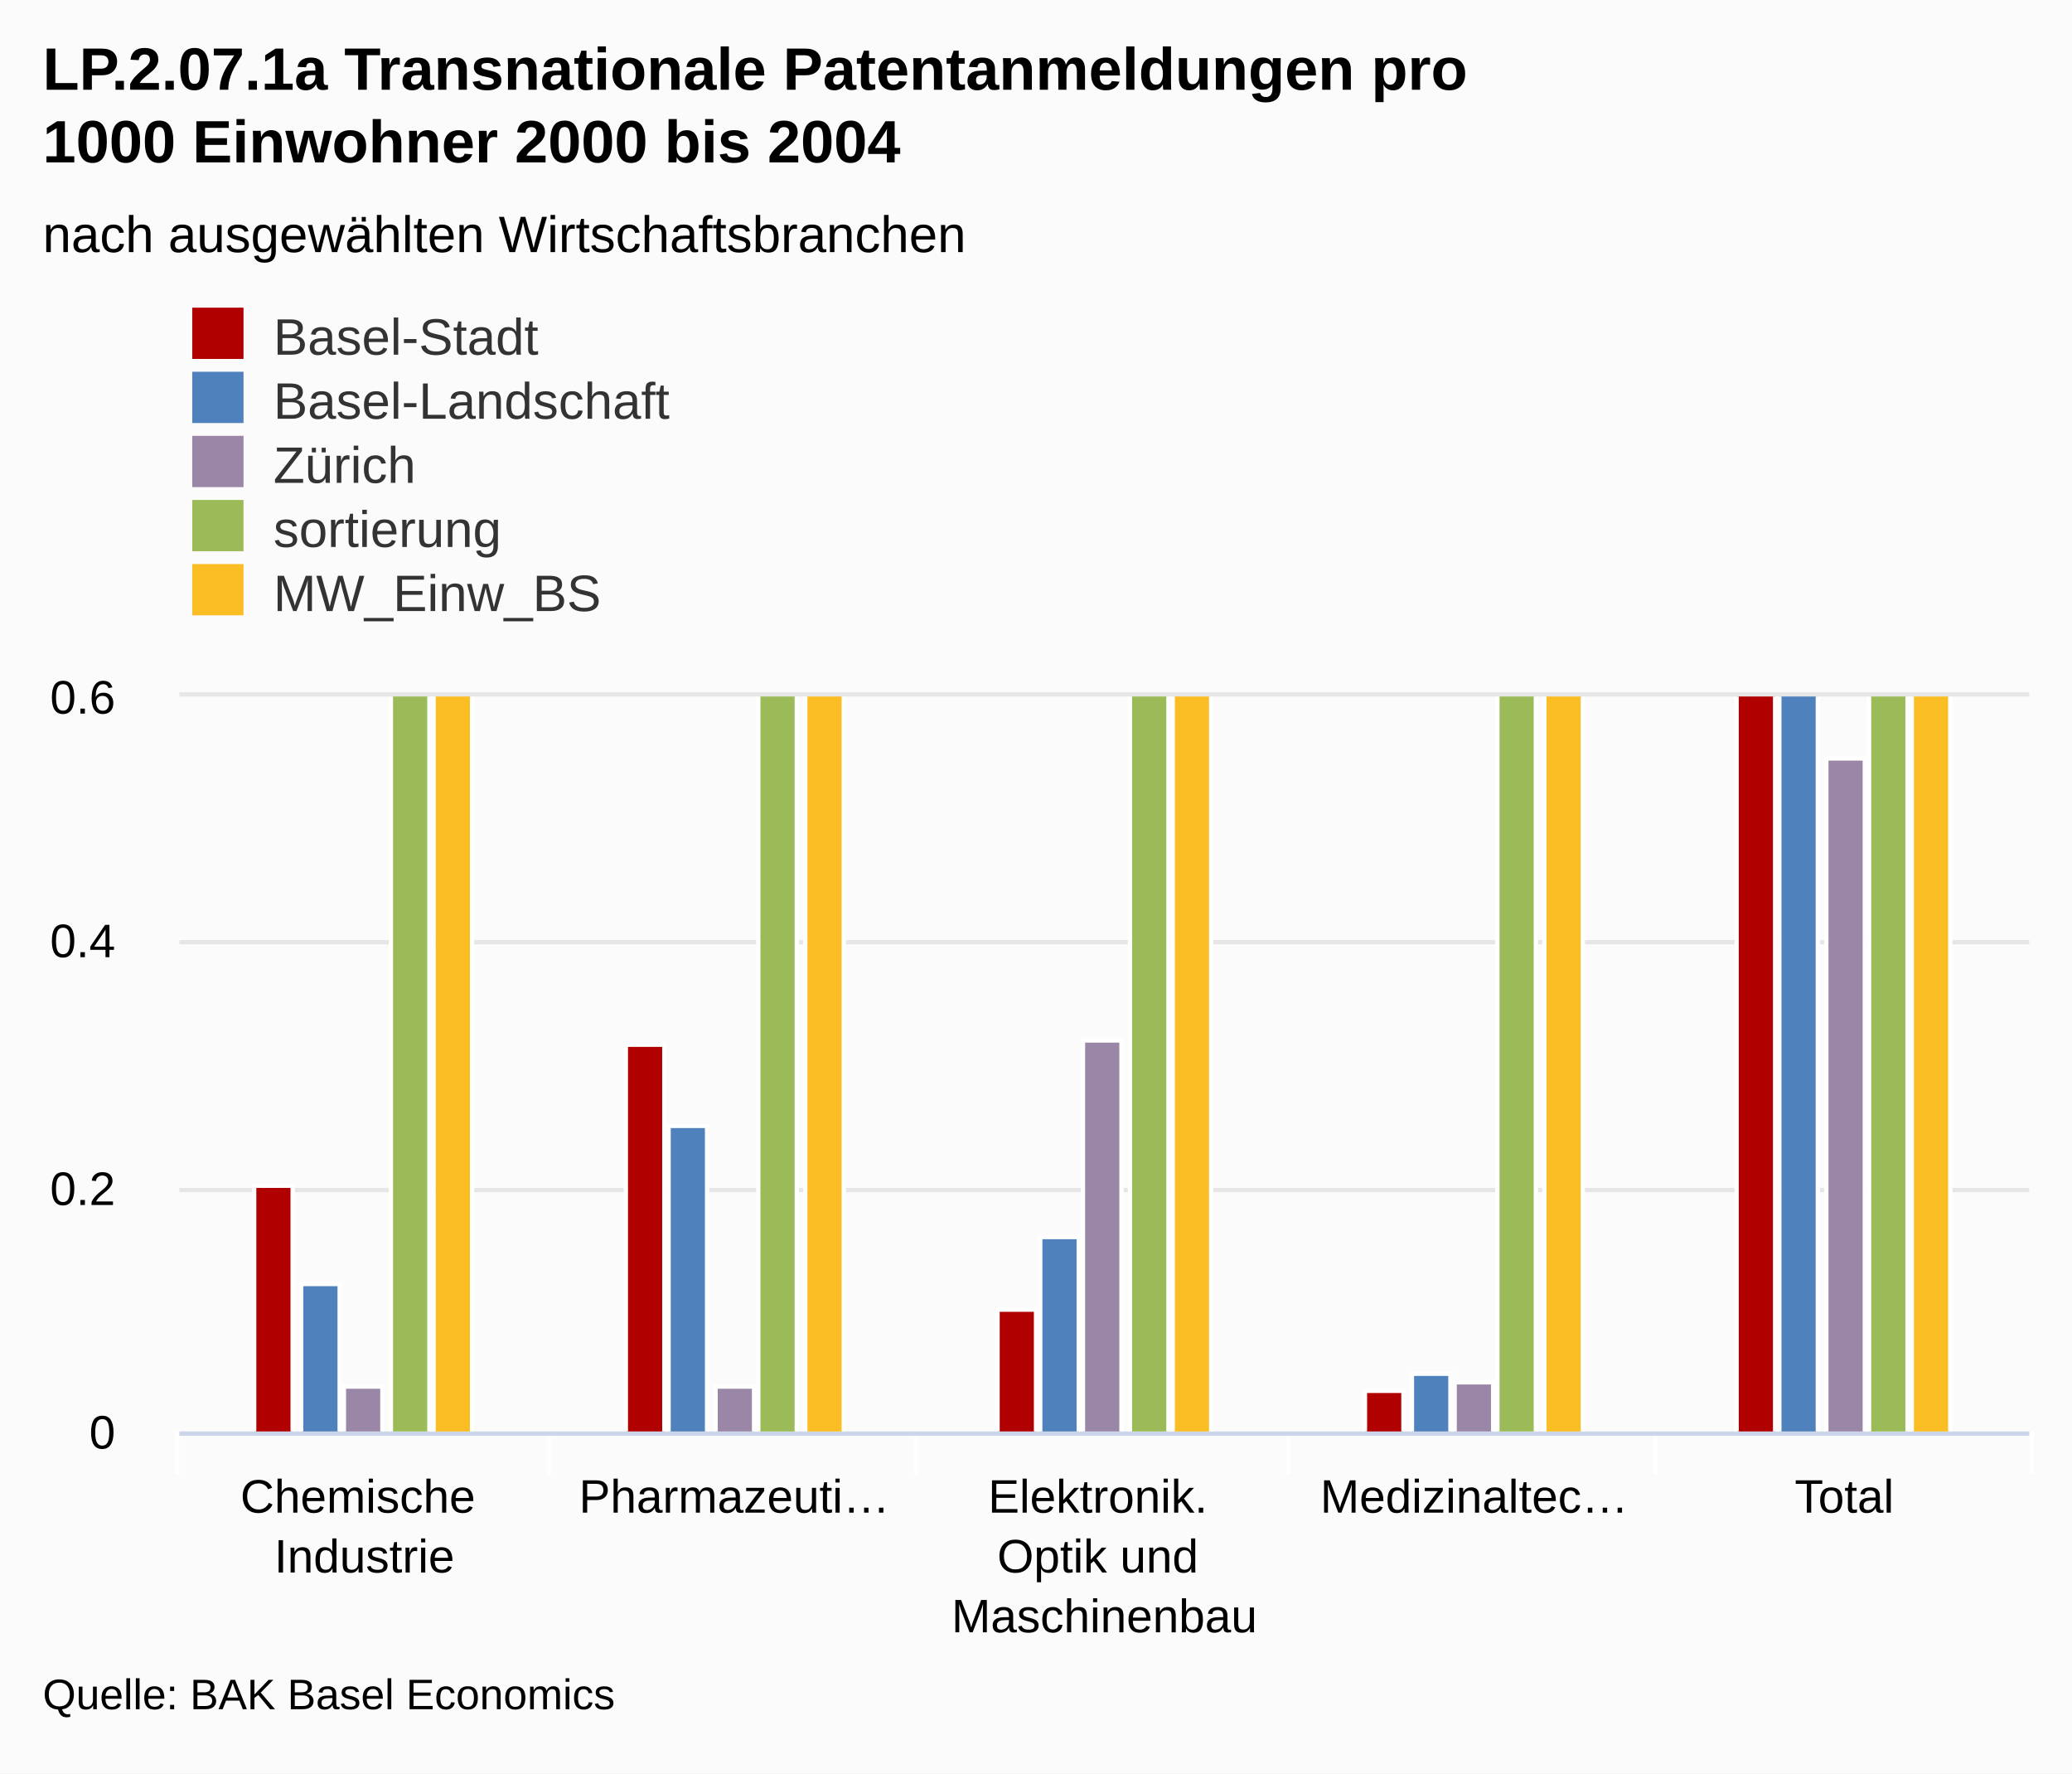
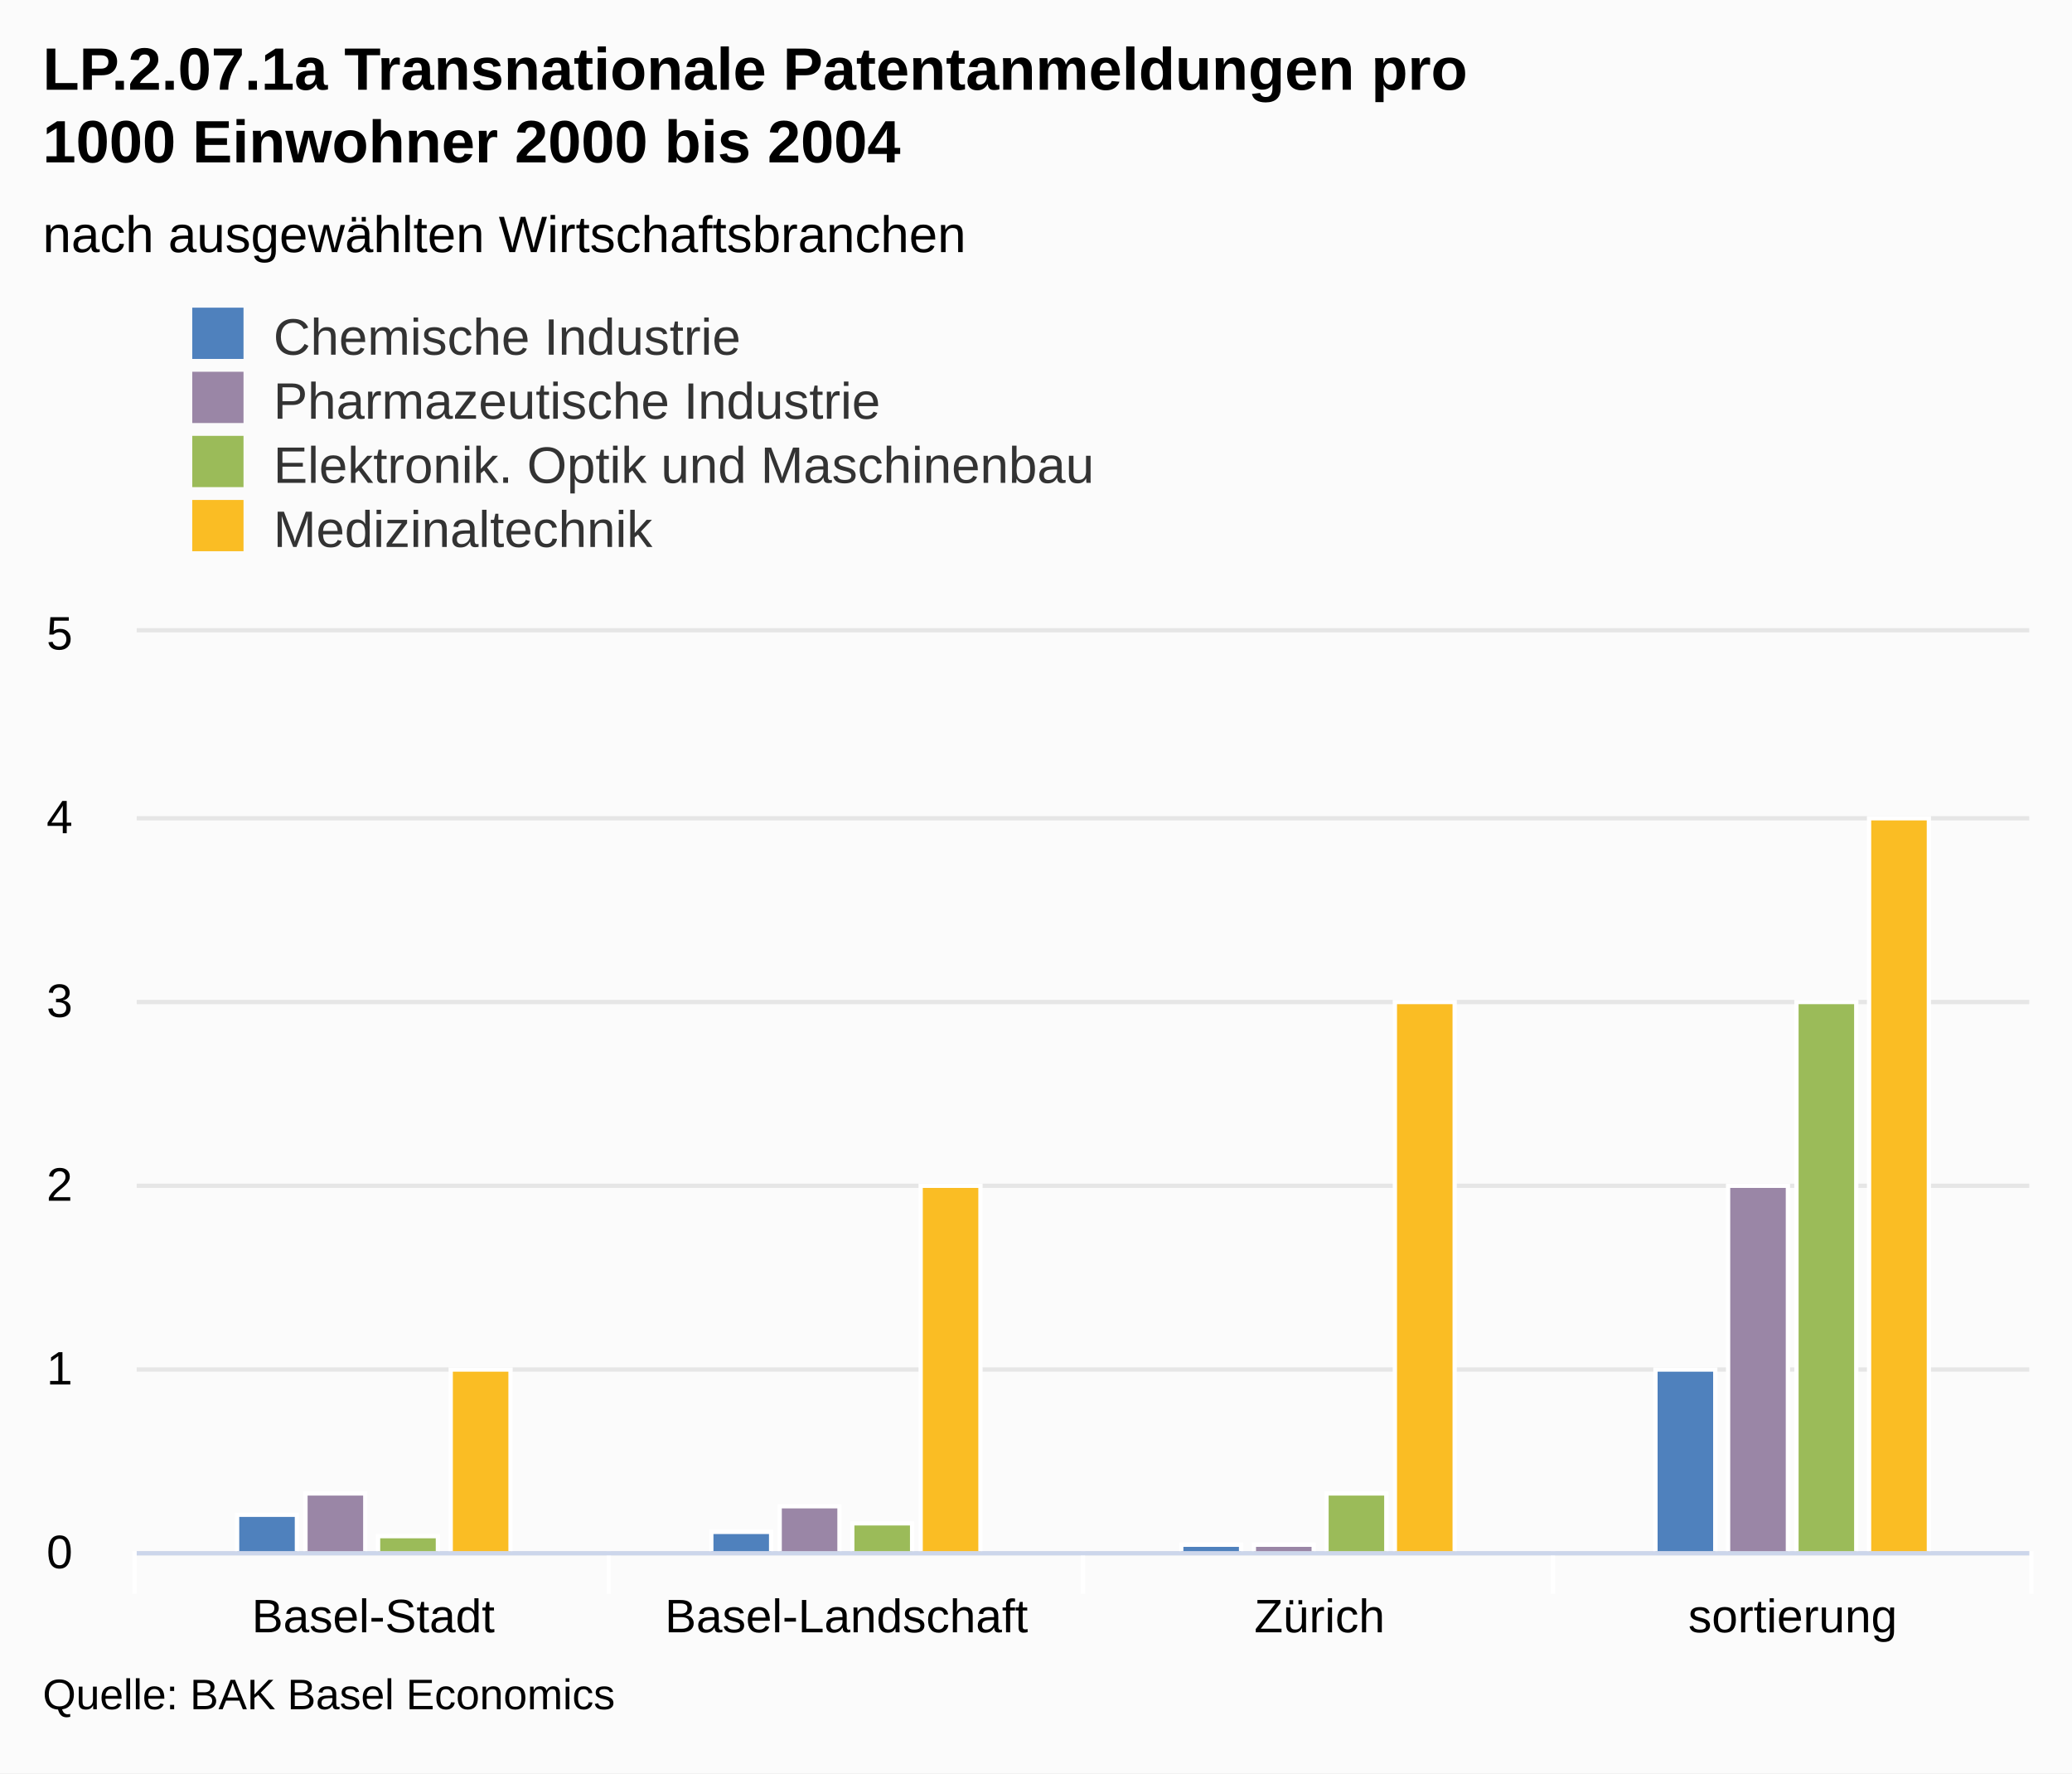
<svg xmlns="http://www.w3.org/2000/svg" class="highcharts-root" viewBox="0 0 485 415" font-family="Arial" font-size="12">
  <defs>
    <clipPath id="a">
-       <path fill="none" d="M0 0h433v172H0z" />
+       <path fill="none" d="M0 0h443v215H0z" />
    </clipPath>
  </defs>
  <rect fill="#fbfbfb" class="highcharts-background" width="485" height="415" rx="0" ry="0" />
-   <path fill="none" class="highcharts-plot-background" d="M42 163h433v172H42z" />
+   <path fill="none" class="highcharts-plot-background" d="M32 148h443v215H32z" />
  <g class="highcharts-grid highcharts-xaxis-grid">
-     <path fill="none" class="highcharts-grid-line" d="M128.5 163v172m86-172v172m87-172v172m86-172v172m87-172v172m-433-172v172" />
+     <path fill="none" class="highcharts-grid-line" d="M142.5 148v215m111-215v215m110-215v215m111-215v215m-443-215v215" />
  </g>
  <g class="highcharts-grid highcharts-yaxis-grid">
-     <path fill="none" stroke="#e6e6e6" class="highcharts-grid-line" d="M42 335.5h433m-433-57h433m-433-58h433m-433-58h433" />
+     <path fill="none" stroke="#e6e6e6" class="highcharts-grid-line" d="M32 363.5h443m-443-43h443m-443-43h443m-443-43h443m-443-43h443m-443-44h443" />
  </g>
-   <path fill="none" class="highcharts-plot-border" d="M42 163h433v172H42z" />
+   <path fill="none" class="highcharts-plot-border" d="M32 148h443v215H32z" />
  <g class="highcharts-axis highcharts-xaxis">
-     <path fill="none" class="highcharts-tick" stroke="#FFF" d="M128.5 335v10m86-10v10m87-10v10m86-10v10m88-10v10m-434-10v10" />
-     <path fill="none" class="highcharts-axis-line" stroke="#ccd6eb" d="M42 335.5h433" />
+     <path fill="none" class="highcharts-tick" stroke="#FFF" d="M142.5 363v10m111-10v10m110-10v10m112-10v10m-444-10v10" />
+     <path fill="none" class="highcharts-axis-line" stroke="#ccd6eb" d="M32 363.5h443" />
  </g>
  <g class="highcharts-axis highcharts-yaxis">
-     <path fill="none" class="highcharts-axis-line" d="M42 163v172" />
+     <path fill="none" class="highcharts-axis-line" d="M32 148v215" />
  </g>
  <g class="highcharts-series-group">
-     <g class="highcharts-series highcharts-series-0 highcharts-column-series highcharts-color-undefined highcharts-tracker" transform="translate(42 163)" clip-path="url(#a)">
-       <path fill="#b00000" class="highcharts-point" stroke="#fff" d="M17.5 114.5h9v58h-9zm87-33h9v91h-9zm87 62h9v29h-9zm86 19h9v10h-9zm87-190h9v200h-9z" />
+     <g class="highcharts-series highcharts-series-0 highcharts-column-series highcharts-color-undefined highcharts-tracker" transform="translate(32 148)" clip-path="url(#a)">
+       <path fill="#4f81bd" class="highcharts-point" stroke="#fff" d="M23.5 206.5h14v9h-14zm111 4h14v5h-14zm110 3h14v2h-14zm111-41h14v43h-14z" />
    </g>
-     <g class="highcharts-series highcharts-series-1 highcharts-column-series highcharts-color-undefined highcharts-tracker" transform="translate(42 163)" clip-path="url(#a)">
-       <path fill="#4f81bd" class="highcharts-point" stroke="#fff" d="M28.5 137.5h9v35h-9zm86-37h9v72h-9zm87 26h9v46h-9zm87 32h9v14h-9zm86-172h9v186h-9z" />
+     <g class="highcharts-series highcharts-series-1 highcharts-column-series highcharts-color-undefined highcharts-tracker" transform="translate(32 148)" clip-path="url(#a)">
+       <path fill="#9A86A6" class="highcharts-point" stroke="#fff" d="M39.5 201.5h14v14h-14zm111 3h14v11h-14zm111 9h14v2h-14zm111-84h14v86h-14z" />
    </g>
-     <g class="highcharts-series highcharts-series-2 highcharts-column-series highcharts-color-undefined highcharts-tracker" transform="translate(42 163)" clip-path="url(#a)">
-       <path fill="#9A86A6" class="highcharts-point" stroke="#fff" d="M38.5 161.5h9v11h-9zm87 0h9v11h-9zm86-81h9v92h-9zm87 80h9v12h-9zm87-146h9v158h-9z" />
+     <g class="highcharts-series highcharts-series-2 highcharts-column-series highcharts-color-undefined highcharts-tracker" transform="translate(32 148)" clip-path="url(#a)">
+       <path fill="#9bbb59" class="highcharts-point" stroke="#fff" d="M56.5 211.5h14v4h-14zm111-3h14v7h-14zm111-7h14v14h-14zm110-115h14v129h-14z" />
    </g>
-     <g class="highcharts-series highcharts-series-3 highcharts-column-series highcharts-color-undefined highcharts-tracker" transform="translate(42 163)" clip-path="url(#a)">
-       <path fill="#9bbb59" class="highcharts-point" stroke="#fff" d="M49.5-114.5h9v287h-9zm86-286h9v573h-9zm87-287h9v860h-9zm86-287h9v1147h-9zm87-196h9v1343h-9z" />
-     </g>
-     <g class="highcharts-series highcharts-series-4 highcharts-column-series highcharts-color-undefined highcharts-tracker" transform="translate(42 163)" clip-path="url(#a)">
-       <path fill="#FABD24" class="highcharts-point" stroke="#fff" d="M59.5-1170.5h9v1343h-9zm87 0h9v1343h-9zm86 0h9v1343h-9zm87 0h9v1343h-9zm86 0h9v1343h-9z" />
+     <g class="highcharts-series highcharts-series-3 highcharts-column-series highcharts-color-undefined highcharts-tracker" transform="translate(32 148)" clip-path="url(#a)">
+       <path fill="#FABD24" class="highcharts-point" stroke="#fff" d="M73.5 172.5h14v43h-14zm110-43h14v86h-14zm111-43h14v129h-14zm111-43h14v172h-14z" />
    </g>
  </g>
  <text x="10" class="highcharts-title" style="width:421px" y="21" color="#000" font-size="14" font-weight="700">
    <tspan>LP.2.07.1a Transnationale Patentanmeldungen pro</tspan>
    <tspan dy="17" x="10">1000 Einwohner 2000 bis 2004</tspan>
  </text>
  <text x="10" class="highcharts-subtitle" style="width:421px" y="59" color="#000" font-weight="400">
    <tspan>nach ausgewählten Wirtschaftsbranchen</tspan>
  </text>
  <g class="highcharts-legend" transform="translate(35 65)">
-     <rect fill="none" class="highcharts-legend-box" rx="0" ry="0" width="296" height="86" />
+     <rect fill="none" class="highcharts-legend-box" rx="0" ry="0" width="296" height="71" />
    <g class="highcharts-legend-item highcharts-column-series highcharts-color-undefined highcharts-series-0">
      <text x="21" y="15" color="#333" font-weight="400" cursor="pointer" fill="#333" transform="translate(8 3)">
-                 Basel-Stadt
-             </text>
-       <path fill="#b00000" class="highcharts-point" d="M10 7h12v12H10z" />
+         <tspan>Chemische Industrie</tspan>
+       </text>
+       <path fill="#4f81bd" class="highcharts-point" d="M10 7h12v12H10z" />
    </g>
    <g class="highcharts-legend-item highcharts-column-series highcharts-color-undefined highcharts-series-1">
      <text x="21" y="15" color="#333" font-weight="400" cursor="pointer" fill="#333" transform="translate(8 18)">
-                 Basel-Landschaft
-             </text>
-       <path fill="#4f81bd" class="highcharts-point" d="M10 22h12v12H10z" />
+         <tspan>Pharmazeutische Industrie</tspan>
+       </text>
+       <path fill="#9A86A6" class="highcharts-point" d="M10 22h12v12H10z" />
    </g>
    <g class="highcharts-legend-item highcharts-column-series highcharts-color-undefined highcharts-series-2">
      <text x="21" y="15" color="#333" font-weight="400" cursor="pointer" fill="#333" transform="translate(8 33)">
-                 Zürich
-             </text>
-       <path fill="#9A86A6" class="highcharts-point" d="M10 37h12v12H10z" />
+         <tspan>Elektronik. Optik und Maschinenbau</tspan>
+       </text>
+       <path fill="#9bbb59" class="highcharts-point" d="M10 37h12v12H10z" />
    </g>
    <g class="highcharts-legend-item highcharts-column-series highcharts-color-undefined highcharts-series-3">
      <text x="21" y="15" color="#333" font-weight="400" cursor="pointer" fill="#333" transform="translate(8 48)">
-                 sortierung
+                 Medizinaltechnik
            </text>
-       <path fill="#9bbb59" class="highcharts-point" d="M10 52h12v12H10z" />
-     </g>
-     <g class="highcharts-legend-item highcharts-column-series highcharts-color-undefined highcharts-series-4">
-       <text x="21" y="15" color="#333" font-weight="400" cursor="pointer" fill="#333" transform="translate(8 63)">
-                 MW_Einw_BS
-             </text>
-       <path fill="#FABD24" class="highcharts-point" d="M10 67h12v12H10z" />
+       <path fill="#FABD24" class="highcharts-point" d="M10 52h12v12H10z" />
    </g>
  </g>
  <g class="highcharts-axis-labels highcharts-xaxis-labels" text-anchor="middle" color="#000" cursor="default" font-size="11">
-     <text x="85.3" style="width:77px" y="354">
-       <tspan>Chemische</tspan>
-       <tspan dy="14" x="85.3">Industrie</tspan>
+     <text x="87.375" style="width:106px" y="382">
+       <tspan>Basel-Stadt</tspan>
    </text>
-     <text x="171.9" style="width:86.6" y="354" text-overflow="ellipsis">
-       <tspan>Pharmazeuti…</tspan>
+     <text x="198.125" style="width:106px" y="382">
+       <tspan>Basel-Landschaft</tspan>
    </text>
-     <text x="258.5" style="width:77px" y="354">
-       <tspan>Elektronik.</tspan>
-       <tspan dy="14" x="258.5">Optik und</tspan>
-       <tspan dy="14" x="258.5">Maschinenbau</tspan>
+     <text x="308.875" style="width:106px" y="382">
+       <tspan>Zürich</tspan>
    </text>
-     <text x="345.1" style="width:86.6" y="354" text-overflow="ellipsis">
-       <tspan>Medizinaltec…</tspan>
-     </text>
-     <text x="431.7" style="width:77px" y="354">
-       <tspan>Total</tspan>
+     <text x="419.625" style="width:106px" y="382">
+       <tspan>sortierung</tspan>
    </text>
  </g>
  <g class="highcharts-axis-labels highcharts-yaxis-labels" text-anchor="end" color="#000" cursor="default" font-size="11">
-     <text x="27" style="width:150px" y="339">
+     <text x="17" style="width:150px" y="367">
      <tspan>0</tspan>
    </text>
-     <text x="27" style="width:150px" y="282">
-       <tspan>0.2</tspan>
+     <text x="17" style="width:150px" y="324">
+       <tspan>1</tspan>
    </text>
-     <text x="27" style="width:150px" y="224">
-       <tspan>0.4</tspan>
+     <text x="17" style="width:150px" y="281">
+       <tspan>2</tspan>
    </text>
-     <text x="27" style="width:150px" y="167">
-       <tspan>0.6</tspan>
+     <text x="17" style="width:150px" y="238">
+       <tspan>3</tspan>
+     </text>
+     <text x="17" style="width:150px" y="195">
+       <tspan>4</tspan>
+     </text>
+     <text x="17" style="width:150px" y="152">
+       <tspan>5</tspan>
    </text>
  </g>
  <text x="10" class="highcharts-credits" y="400" cursor="default" color="#000" font-size="10">
    <tspan>Quelle: BAK Basel Economics</tspan>
  </text>
</svg>
